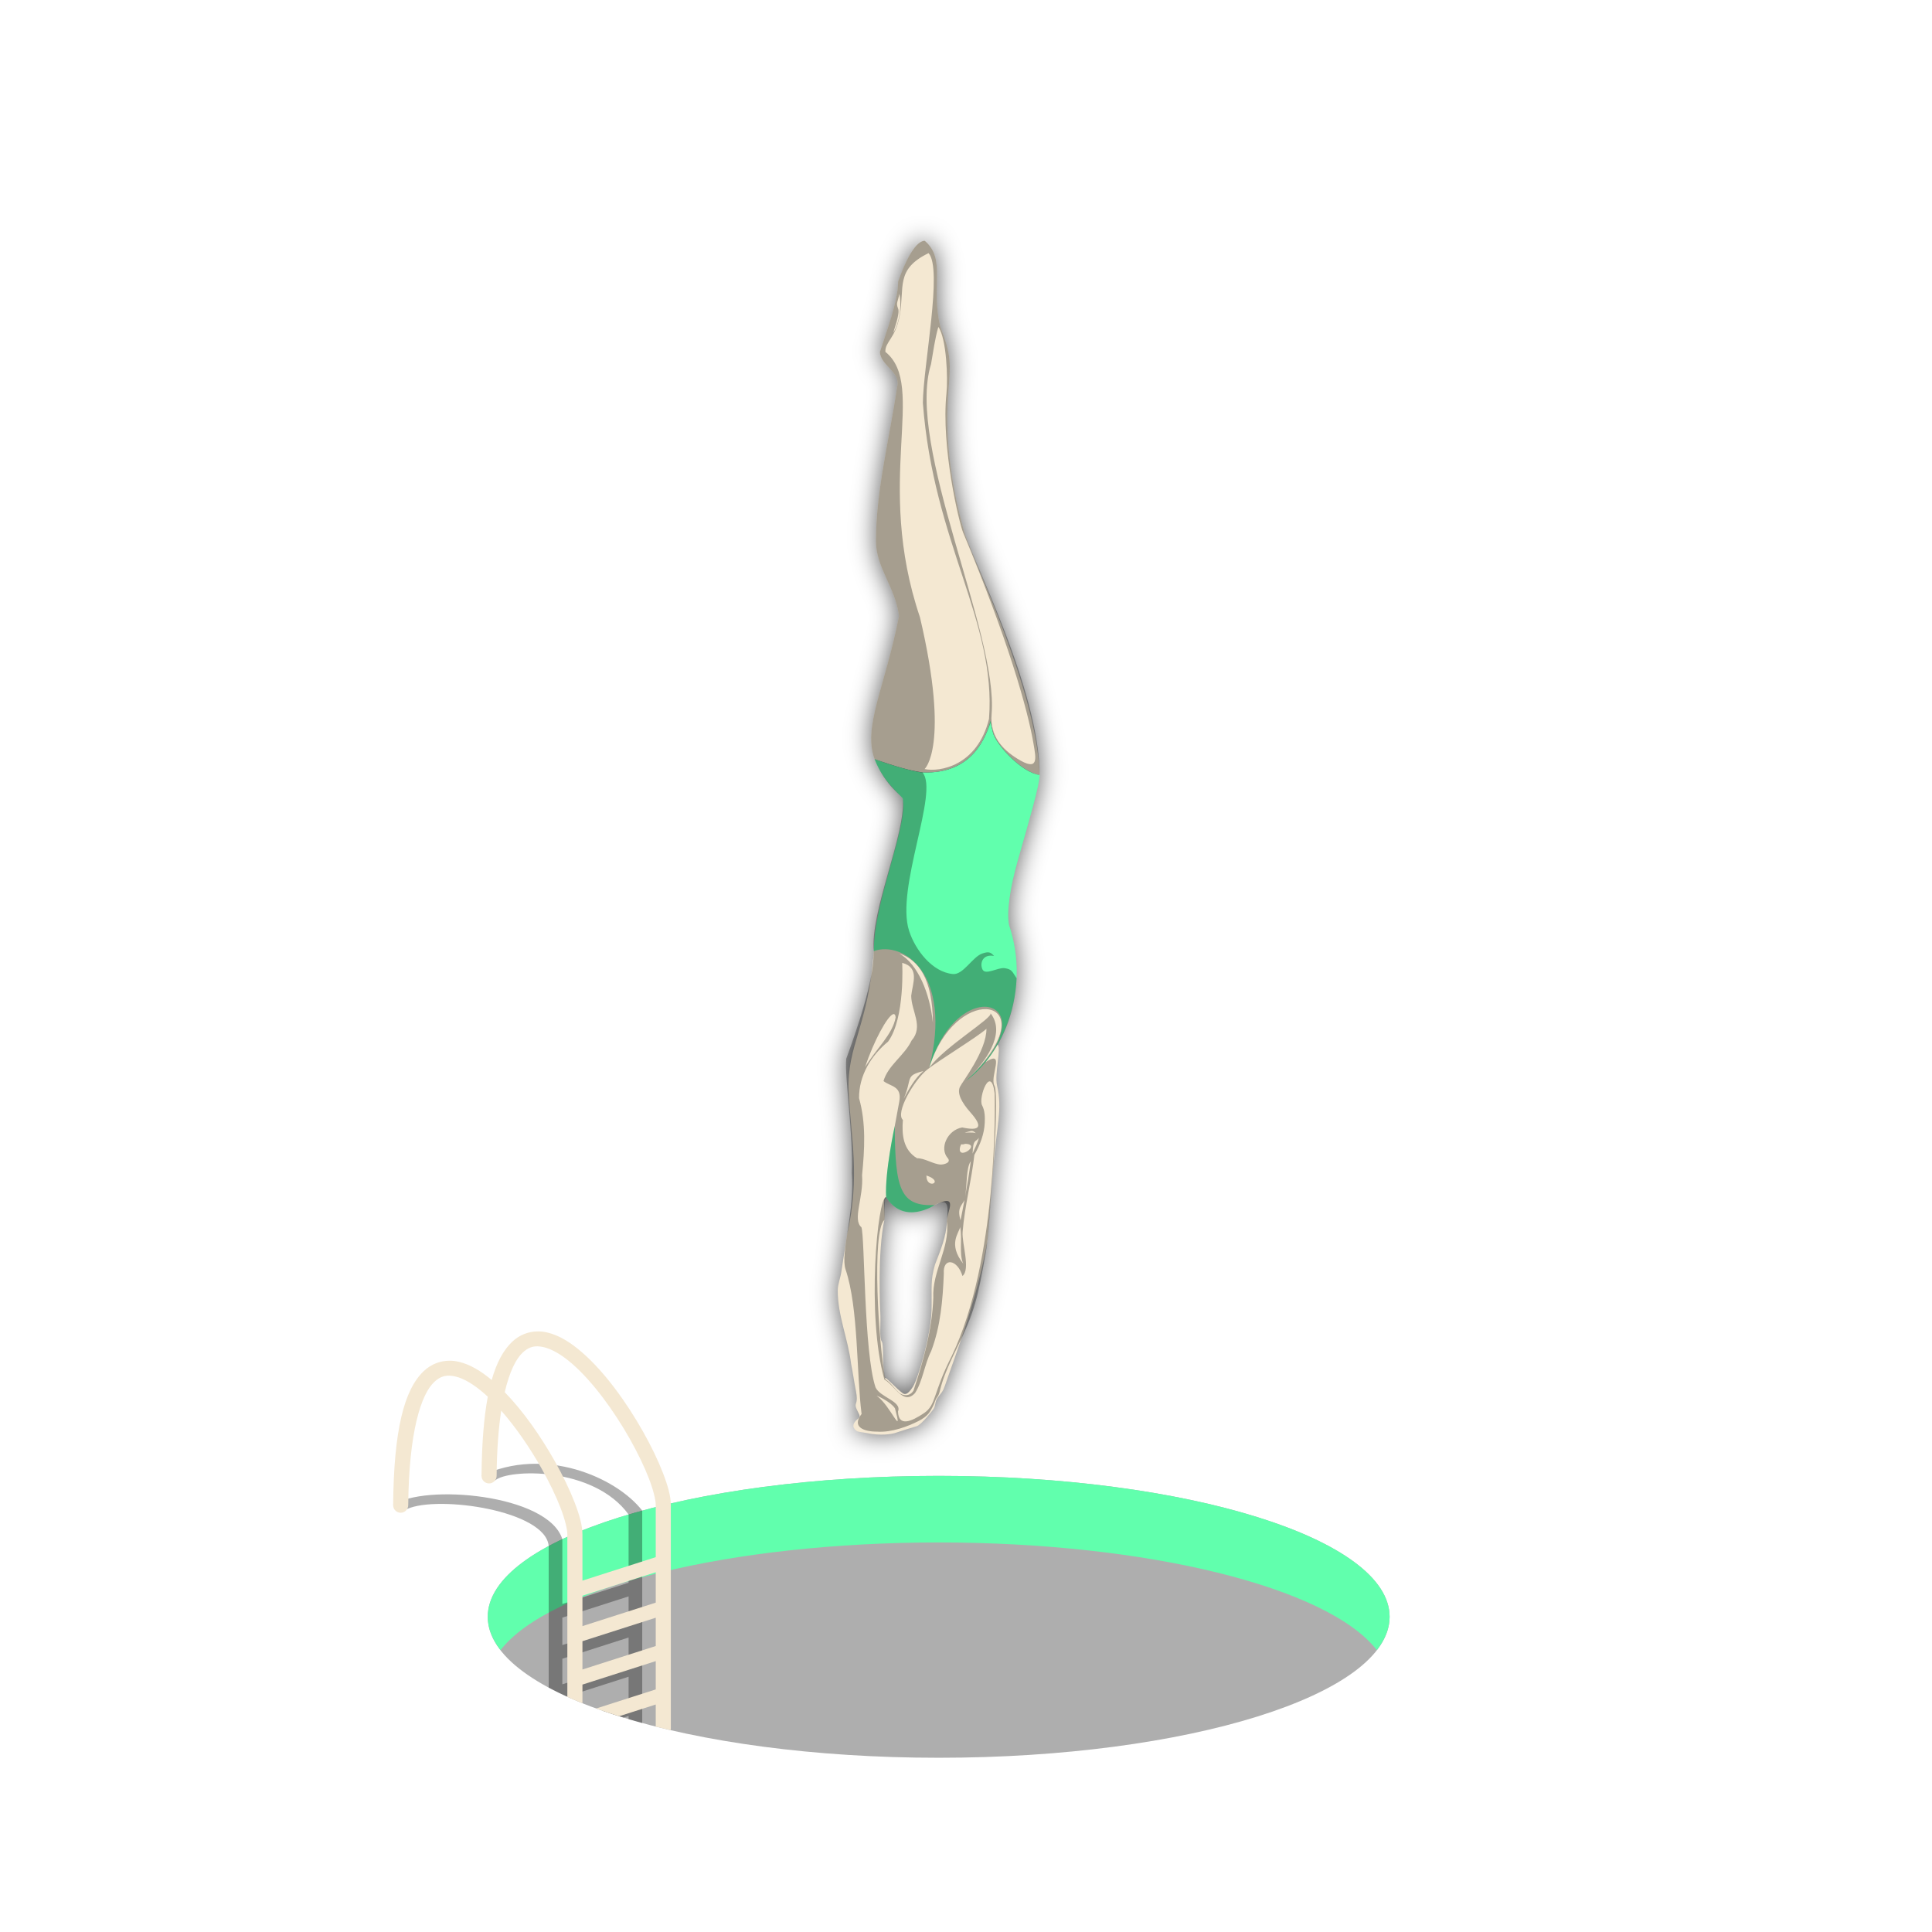
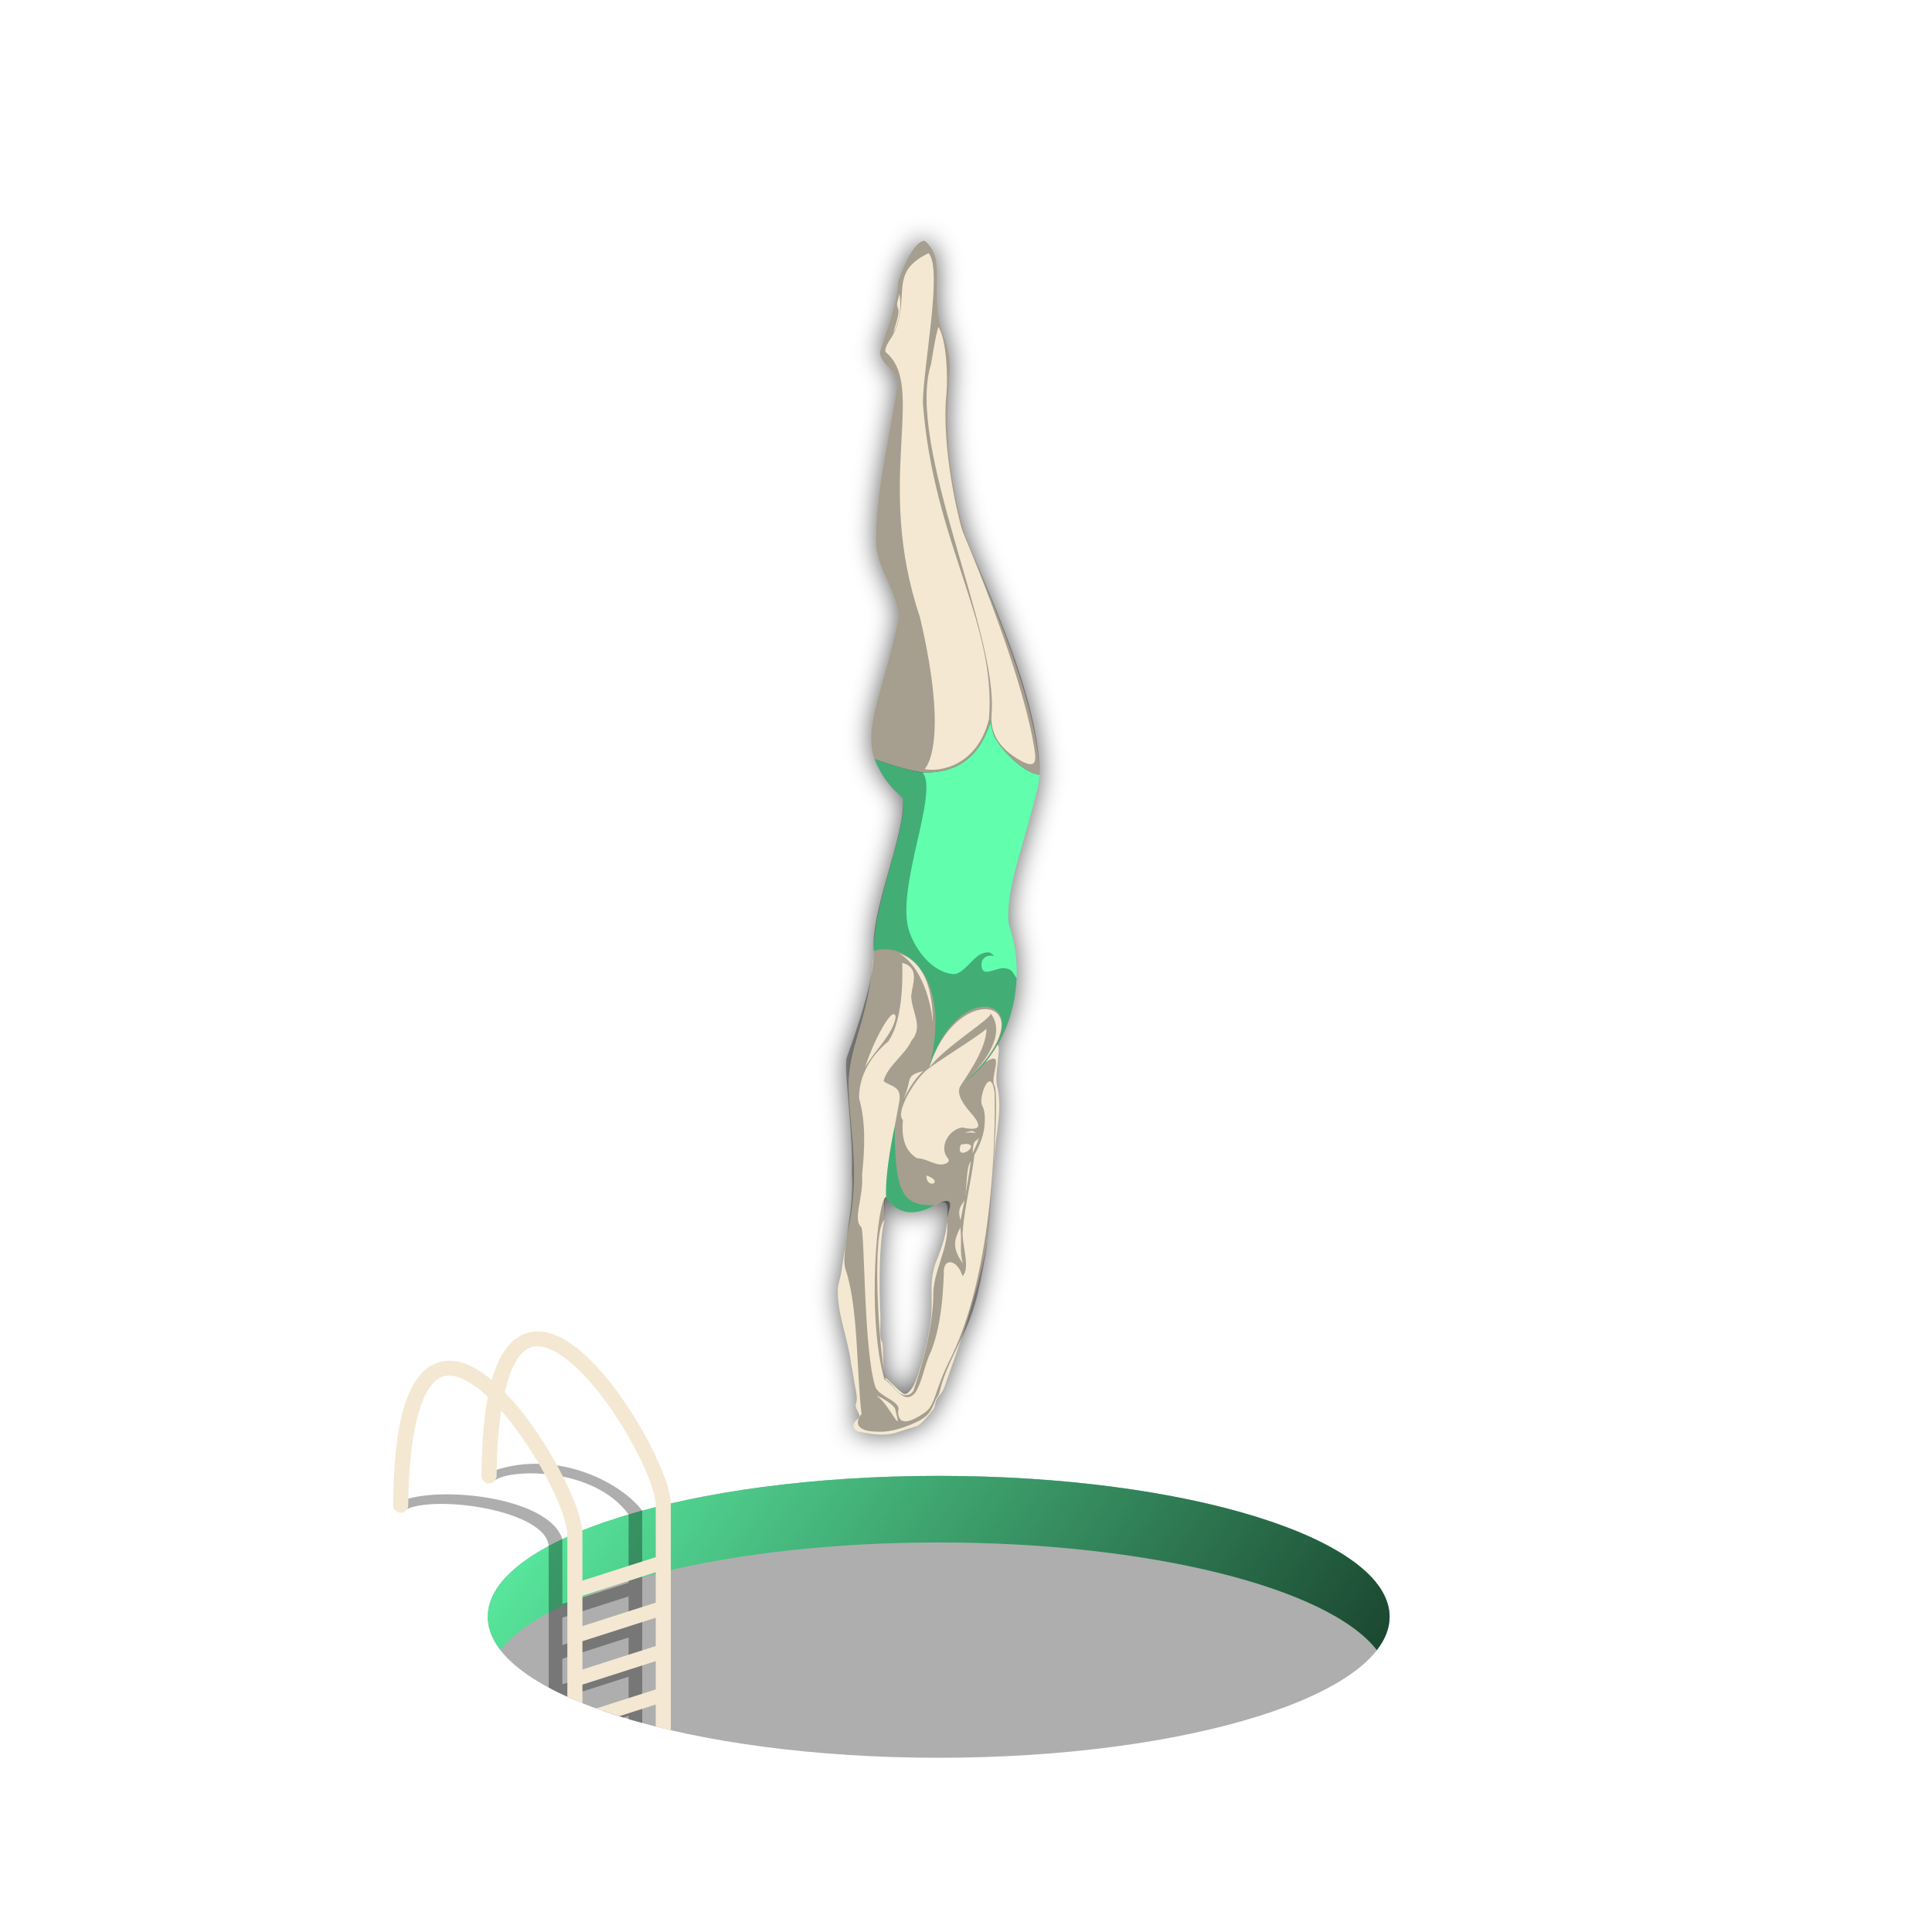
- <svg xmlns="http://www.w3.org/2000/svg" width="2048" height="2048" viewBox="0 0 541.867 541.867" version="1.1" id="svg1" xml:space="preserve">
+ <svg xmlns="http://www.w3.org/2000/svg" xmlns:xlink="http://www.w3.org/1999/xlink" width="2048" height="2048" viewBox="0 0 541.867 541.867" version="1.1" id="svg1" xml:space="preserve">
  <defs id="defs1">
+     <linearGradient id="linearGradient46">
+       <stop style="stop-color:#000000;stop-opacity:1;" offset="0" id="stop45" />
+       <stop style="stop-color:#000000;stop-opacity:0;" offset="0.606" id="stop47" />
+       <stop style="stop-color:#000000;stop-opacity:0;" offset="1" id="stop46" />
+     </linearGradient>
    <rect x="184.687" y="255.234" width="1678.626" height="1168.16" id="rect17" />
    <rect x="-1357.645" y="-319.612" width="2795.595" height="407.012" id="rect75" />
    <rect x="2545.584" y="-107.48" width="1077.631" height="933.381" id="rect74" />
    <rect x="184.687" y="255.234" width="1678.626" height="1168.16" id="rect19" />
    <filter style="color-interpolation-filters:sRGB" id="filter59" x="-0.145" y="-0.025" width="1.29" height="1.049">
      <feGaussianBlur stdDeviation="2.908" id="feGaussianBlur59" />
    </filter>
+     <linearGradient xlink:href="#linearGradient46" id="linearGradient45" gradientUnits="userSpaceOnUse" x1="541.866" y1="92.527" x2="18.044" y2="-271.974" />
  </defs>
  <g id="g85" style="display:inline" transform="translate(-7.662555,18.66492)">
    <g id="g84" style="display:inline">
      <path id="ellipse83" style="display:inline;fill:#000000;fill-opacity:0.32;stroke:none;stroke-width:8.015;stroke-linecap:round;stroke-linejoin:round;stroke-dasharray:none;stroke-opacity:1" d="M 397.407,434.804 A 126.473,39.532 0 0 1 270.933,474.336 126.473,39.532 0 0 1 144.46,434.804 126.473,39.532 0 0 1 270.933,395.272 126.473,39.532 0 0 1 397.407,434.804 Z" />
      <path id="path37" style="display:inline;fill:#61ffad;fill-opacity:1;stroke:none;stroke-width:0.792;stroke-linecap:round;stroke-linejoin:round;stroke-dasharray:none;stroke-opacity:1" d="m 270.933,395.272 a 126.473,39.532 0 0 0 -126.473,39.532 126.473,39.532 0 0 0 3.579,9.337 126.473,39.532 0 0 1 122.894,-30.195 126.473,39.532 0 0 1 122.894,30.195 126.473,39.532 0 0 0 3.579,-9.337 126.473,39.532 0 0 0 -126.473,-39.532 z" />
    </g>
+     <path id="path44" style="font-size:362.757px;line-height:0;font-family:'Rushford Clean';-inkscape-font-specification:'Rushford Clean';text-align:center;letter-spacing:0px;word-spacing:0px;text-anchor:middle;display:inline;fill:url(#linearGradient45);fill-opacity:1;stroke:none;stroke-width:4.959;stroke-linecap:square;stroke-linejoin:bevel;stroke-opacity:1" d="m 270.933,37.527 c -78.612,-3.5e-5 -142.34,19.919 -142.34,44.491 1.9e-4,3.541 1.352,7.068 4.028,10.509 15.508,-19.943 72.65,-33.983 138.312,-33.983 65.662,1.21e-4 122.803,14.04 138.312,33.983 2.676,-3.44 4.028,-6.968 4.028,-10.509 6e-5,-24.572 -63.728,-44.491 -142.34,-44.491 z" transform="matrix(0.8885304,0,0,0.8885304,30.20084,361.9282)" />
    <g id="g59" style="display:inline">
      <path id="path47" style="baseline-shift:baseline;display:inline;overflow:visible;opacity:1;vector-effect:none;fill-opacity:0.32;stroke-linejoin:bevel;enable-background:accumulate;stop-color:#000000;stop-opacity:1;fill:#000000" d="m 142.713,395.252 3.8,1.303 c 3.598,-3.213 27.541,-4.052 37.451,9.547 v 5.936 13.211 l -18.583,5.95 v -11.726 -6.447 c -3.956,-12.652 -38.942,-15.599 -47.459,-9.55 l 3.947,1.08 c 8.648,-3.903 38.87,0.437 39.684,10.401 v 4.516 35.177 c 1.59,0.856 3.281,1.693 5.072,2.509 l 17.338,-5.552 v 7.175 l -7.356,2.355 c 1.9,0.665 3.872,1.31 5.912,1.933 h 5.1e-4 l 1.443,-0.462 v 0.897 c 1.252,0.37 2.527,0.733 3.826,1.087 v -52.554 -7.024 c -7.338,-9.42 -27.494,-18.13 -45.077,-9.763 z m 41.251,33.824 v 7.703 l -18.583,5.951 v -7.704 z m 0,11.53 v 7.175 l -18.583,5.95 v -7.175 z" />
      <path id="path15" style="baseline-shift:baseline;display:inline;overflow:visible;opacity:1;vector-effect:none;fill:#f4e8d2;stroke-linecap:round;stroke-linejoin:bevel;enable-background:accumulate;stop-color:#000000;stop-opacity:1" d="m 158.533,354.752 c 0.858,-0.002 1.717,0.096 2.564,0.291 3.387,0.778 6.65,2.844 9.836,5.612 6.373,5.535 12.467,14.025 17.076,22.191 2.304,4.083 4.225,8.08 5.59,11.608 1.364,3.528 2.211,6.511 2.211,9 v 62.653 a 2.117,2.117 0 0 1 -0.057,0.487 c -1.415,-0.327 -2.807,-0.664 -4.176,-1.009 v -6.185 l -10.279,3.291 c -2.227,-0.699 -4.372,-1.424 -6.429,-2.175 l 16.709,-5.35 v -7.938 l -20.558,6.583 v 5.231 c -1.464,-0.589 -2.876,-1.191 -4.234,-1.807 v -45.557 c 0,-1.398 -0.657,-4.193 -1.926,-7.474 -1.269,-3.282 -3.11,-7.125 -5.328,-11.055 -3.186,-5.646 -7.17,-11.479 -11.292,-16.168 -0.751,4.91 -1.227,10.965 -1.293,18.311 a 2.117,2.117 0 0 1 -2.135,2.098 2.117,2.117 0 0 1 -2.098,-2.137 c 0.083,-9.121 0.671,-16.416 1.761,-22.181 -0.369,-0.345 -0.738,-0.678 -1.106,-0.997 -2.874,-2.497 -5.685,-4.149 -8.009,-4.683 -2.325,-0.534 -4.069,-0.193 -5.912,1.547 -3.686,3.48 -7.103,13.93 -7.291,34.576 a 2.117,2.117 0 0 1 -2.137,2.098 2.117,2.117 0 0 1 -2.095,-2.135 c 0.191,-21.059 3.07,-32.381 8.617,-37.617 2.08,-1.963 4.628,-2.878 7.201,-2.885 0.858,-0.002 1.72,0.096 2.566,0.291 3.182,0.731 6.254,2.598 9.257,5.116 1.406,-4.966 3.33,-8.445 5.769,-10.748 2.08,-1.963 4.629,-2.876 7.202,-2.883 z m -0.028,4.188 c -1.558,-0.048 -2.885,0.47 -4.267,1.775 -1.868,1.764 -3.668,5.318 -5.013,11.084 5.233,5.367 10.133,12.432 13.992,19.27 2.304,4.083 4.227,8.08 5.592,11.608 1.364,3.528 2.211,6.513 2.211,9.002 v 12.973 l 20.558,-6.583 v -14.615 c 0,-1.398 -0.656,-4.191 -1.925,-7.472 -1.269,-3.282 -3.113,-7.125 -5.33,-11.055 -4.435,-7.859 -10.415,-16.083 -16.164,-21.076 -2.874,-2.497 -5.683,-4.148 -8.008,-4.682 -0.581,-0.134 -1.126,-0.212 -1.645,-0.228 z m 33.073,63.361 -20.558,6.583 v 8.522 l 20.558,-6.583 z m 0,12.756 -20.558,6.583 v 7.938 l 20.558,-6.583 z" />
    </g>
    <g id="g6" transform="matrix(1.177369,0,0,1.177369,626.0839,36.23284)" style="display:inline;opacity:1">
      <path id="path3" style="display:inline;opacity:1;mix-blend-mode:normal;fill:#000000;fill-opacity:0.64;filter:url(#filter59)" d="m -304.962,10.729 c -0.166,0.002 -0.347,0.032 -0.54,0.098 -1.4e-4,4.8e-5 -3e-4,-4.9e-5 -4.4e-4,0 -0.194,0.067 -0.401,0.17 -0.62,0.318 -0.659,0.444 -1.432,1.292 -2.302,2.766 -7e-5,1.18e-4 7e-5,3.21e-4 0,4.39e-4 -0.87,1.474 -1.836,3.574 -2.881,6.523 -6e-5,1.53e-4 5e-5,2.86e-4 0,4.39e-4 -10e-4,0.593 -0.048,1.228 -0.132,1.895 -2e-5,1.53e-4 2e-5,2.85e-4 0,4.39e-4 -0.083,0.667 -0.203,1.366 -0.351,2.086 -3e-5,1.48e-4 3e-5,2.92e-4 0,4.39e-4 -0.296,1.439 -0.705,2.961 -1.157,4.477 -4e-5,1.4e-4 5e-5,3e-4 0,4.39e-4 -0.222,0.744 -0.427,1.308 -0.663,2.038 -0.724,2.247 -1.5,4.557 -2.039,6.271 0.074,2.047 2.048,3.416 3.272,5.02 0.122,0.16 0.237,0.323 0.342,0.489 0.157,0.249 0.291,0.505 0.394,0.772 0.068,0.178 0.122,0.36 0.16,0.548 3e-5,1.4e-4 -3e-5,2.99e-4 0,4.39e-4 0.093,0.47 0.082,0.974 -0.076,1.528 -1.383,9.346 -3.522,18.489 -4.507,27.62 -10e-6,1.43e-4 2e-5,2.96e-4 0,4.39e-4 -0.328,3.044 -0.529,6.086 -0.53,9.134 -6.5e-4,1.376 0.248,2.669 0.606,3.934 0.05,0.178 0.077,0.361 0.133,0.538 0.898,2.864 2.43,5.568 3.537,8.568 0.088,0.238 0.151,0.492 0.233,0.734 0.434,1.283 0.801,2.611 0.976,4.045 -1.649,8.444 -3.817,15.039 -5.216,20.485 -0.699,2.723 -1.206,5.158 -1.359,7.394 -0.153,2.236 0.048,4.271 0.763,6.195 2.049,5.189 5.006,7.622 6.209,8.795 0.282,0.291 0.469,0.504 0.523,0.637 0.009,0.026 0.014,0.05 0.016,0.073 v 4.4e-4 c 0.631,8.488 -7.869,26.883 -6.929,36.216 v 4.4e-4 c -0.011,0.114 -0.02,0.236 -0.026,0.368 -0.134,1.848 -0.311,3.552 -0.521,5.136 -0.655,3.678 -2.212,9.736 -6.023,20.174 -0.412,4.197 1.713,18.087 1.328,27.162 0.409,5.167 -0.472,10.427 -1.132,14.769 -3e-4,0.001 -5.8e-4,0.003 -8.8e-4,0.004 0,0 -0.534,3.544 -1.371,8.867 -0.254,1.616 -0.836,2.883 -0.844,4.365 -0.032,5.916 2.468,11.585 3.18,17.462 0.441,2.196 0.672,4.019 1.176,6.615 0.503,2.596 -0.197,2.778 -0.084,3.46 0.169,1.016 1.031,1.99 0.93,2.497 -0.083,0.417 -0.546,0.622 -0.819,0.933 -0.889,0.926 -0.91,1.724 0.107,2.505 0.451,0.272 1.587,0.331 2.381,0.497 3.514,0.734 5.97,0.217 6.668,0.033 1.736,-0.572 4.03,-1.31 5.232,-1.642 1.202,-0.332 3.934,-3.969 3.992,-4.05 0.538,-0.746 0.401,-1.588 0.806,-2.382 0.405,-0.794 1.207,-1.416 1.625,-2.382 0.419,-0.966 0.823,-2.282 1.235,-3.424 1.02,-2.845 2.024,-5.684 2.984,-8.538 3.436,-7.303 4.115,-10.965 5.796,-20.256 0.158,-0.842 0.299,-1.881 0.429,-3.05 5e-5,-2.8e-4 3.9e-4,-6e-4 4.4e-4,-8.8e-4 4e-5,-5.6e-4 -4e-5,-0.001 0,-0.002 0.843,-10.889 1.14,-14.557 1.398,-17.588 4e-5,-4.8e-4 -3e-5,-8.3e-4 0,-0.001 5e-5,-5.7e-4 -5e-5,-7.4e-4 0,-0.001 0.86,-10.096 2.208,-13.817 0.931,-19.421 -0.687,-3.014 1.08,-9.092 0.112,-9.799 2.413,-4.153 4.23,-9.442 4.527,-15.828 l -4.4e-4,-4.4e-4 c 0.186,-4.07 -0.334,-8.361 -1.796,-12.696 -0.576,-3.04 0.145,-8.529 2.123,-15.492 2.685,-9.453 5.157,-17.787 5.157,-20.254 0.013,-20.011 -15.937,-51.086 -17.942,-57.87 -0.014,-0.046 -0.026,-0.091 -0.039,-0.135 -1.268,-4.507 -3.382,-12.927 -3.898,-22.681 -10e-6,-1.41e-4 1e-5,-2.97e-4 0,-4.39e-4 -0.002,-0.034 0.003,-0.072 0.001,-0.106 -0.167,-3.22 -0.165,-6.581 0.105,-9.998 0.145,-1.835 0.269,-3.315 0.331,-4.613 0.062,-1.298 0.062,-2.413 -0.04,-3.517 -1e-5,-1.42e-4 2e-5,-2.96e-4 0,-4.39e-4 -0.102,-1.104 -0.306,-2.196 -0.651,-3.448 -4e-5,-1.12e-4 3e-5,-3.27e-4 0,-4.39e-4 -0.346,-1.252 -0.834,-2.664 -1.504,-4.408 -4e-5,-1.47e-4 3e-5,-2.91e-4 0,-4.39e-4 -1.502,-5.97 -0.539,-10.719 -0.881,-14.537 -0.034,-0.382 -0.082,-0.754 -0.146,-1.117 -0.128,-0.727 -0.324,-1.418 -0.617,-2.075 -0.146,-0.328 -0.318,-0.648 -0.517,-0.96 -6e-5,-9.6e-5 6e-5,-3.43e-4 0,-4.39e-4 -0.199,-0.312 -0.426,-0.615 -0.685,-0.911 -0.259,-0.296 -0.55,-0.584 -0.877,-0.864 z m 16.213,117.006 c 0.037,0.154 0.088,0.315 0.149,0.483 0.061,0.166 0.133,0.34 0.215,0.518 0.034,0.073 0.088,0.155 0.125,0.229 0.144,0.287 0.293,0.578 0.484,0.886 0.003,0.004 0.006,0.009 0.009,0.013 0.002,0.004 0.004,0.007 0.006,0.011 -0.005,-0.008 -0.01,-0.016 -0.015,-0.024 -0.519,-0.811 -0.865,-1.544 -0.974,-2.116 z m -2.358,1.949 c -2.082,3.865 -6.14,7.982 -14.32,7.694 0.598,0.019 1.125,-0.035 1.679,-0.061 0.406,-0.019 0.848,-0.003 1.231,-0.045 0.545,-0.059 1.023,-0.18 1.523,-0.281 0.342,-0.069 0.718,-0.107 1.041,-0.194 0.233,-0.063 0.451,-0.138 0.673,-0.21 0.153,-0.049 0.314,-0.092 0.463,-0.145 0.259,-0.093 0.503,-0.198 0.749,-0.302 0.1,-0.043 0.208,-0.079 0.306,-0.123 0.292,-0.132 0.57,-0.275 0.843,-0.421 0.042,-0.022 0.087,-0.042 0.129,-0.065 7.6e-4,-4.2e-4 10e-4,-8.9e-4 0.002,-0.001 0.267,-0.147 0.521,-0.304 0.769,-0.464 0.041,-0.026 0.086,-0.05 0.126,-0.076 4.6e-4,-3e-4 8.7e-4,-5.7e-4 10e-4,-8.7e-4 0.393,-0.259 0.733,-0.548 1.081,-0.832 0.16,-0.131 0.345,-0.248 0.496,-0.383 8e-5,-7e-5 3.6e-4,7e-5 4.4e-4,0 0.477,-0.427 0.909,-0.874 1.301,-1.33 0.393,-0.457 0.745,-0.923 1.062,-1.388 1.2e-4,-1.7e-4 3.2e-4,-2.6e-4 4.4e-4,-4.4e-4 0.021,-0.031 0.035,-0.06 0.056,-0.091 0.289,-0.431 0.555,-0.861 0.789,-1.28 z m -23.067,108.845 c 1.5e-4,-5e-5 2.9e-4,5e-5 4.4e-4,0 0.264,0.426 0.541,0.806 0.826,1.145 0.091,0.108 0.185,0.205 0.278,0.305 0.053,0.057 0.105,0.12 0.159,0.175 0.05,0.05 0.101,0.093 0.151,0.141 0.099,0.095 0.197,0.191 0.298,0.277 6.1e-4,5.2e-4 10e-4,0.001 0.002,0.002 0.149,0.128 0.301,0.247 0.453,0.357 0.11,0.08 0.221,0.149 0.333,0.22 0.046,0.029 0.091,0.063 0.137,0.09 0.088,0.053 0.177,0.097 0.266,0.145 0.069,0.037 0.138,0.079 0.208,0.113 0.284,0.139 0.572,0.25 0.859,0.341 0.033,0.011 0.066,0.024 0.099,0.034 0.103,0.031 0.207,0.055 0.31,0.08 0.058,0.014 0.115,0.032 0.172,0.044 0.166,0.036 0.331,0.048 0.496,0.071 0.156,0.022 0.312,0.055 0.467,0.066 0.168,0.012 0.331,0.005 0.497,0.005 0.148,6.8e-4 0.299,0.011 0.445,0.004 0.17,-0.009 0.333,-0.034 0.499,-0.053 0.135,-0.015 0.274,-0.022 0.406,-0.043 0.14,-0.022 0.271,-0.055 0.407,-0.083 0.153,-0.031 0.31,-0.057 0.457,-0.094 0.133,-0.034 0.255,-0.074 0.383,-0.111 0.134,-0.039 0.274,-0.075 0.402,-0.118 0.278,-0.092 0.492,-0.194 0.734,-0.294 0.202,-0.083 0.434,-0.162 0.606,-0.244 0.222,-0.104 0.358,-0.184 0.524,-0.273 0.119,-0.064 0.277,-0.14 0.365,-0.19 0.212,-0.123 0.33,-0.201 0.33,-0.201 0.401,-0.202 0.76,-0.369 1.083,-0.505 2.355,-0.84 2.035,1.443 1.869,3.847 -0.021,0.163 -0.032,0.319 -0.029,0.464 -3e-4,0.005 -5.8e-4,0.011 -8.8e-4,0.016 -0.002,0.031 -0.003,0.063 -0.005,0.094 3.9e-4,0.003 9.4e-4,0.006 0.001,0.01 -0.148,3.669 -1.557,6.894 -2.842,10.26 -1.112,3.85 -0.724,5.14 -0.813,10.781 -0.043,2.733 -0.781,6.612 -1.674,10.134 -0.351,1.392 -0.781,2.73 -1.187,4.094 -0.596,1.862 -1.171,3.44 -1.588,4.098 -1.358,2.141 -2.027,1.759 -2.396,1.548 -1.488,-1.042 -3.575,-3.497 -4.225,-3.686 -0.115,-0.593 -0.229,-1.279 -0.341,-2.042 -0.294,-3.081 0.011,-5.949 -0.471,-6.644 -0.007,-0.011 -0.014,-0.024 -0.021,-0.035 -0.127,-1.326 -0.197,-2.648 -0.302,-4.093 0.018,-0.765 0.049,-1.564 0.018,-2.203 -0.061,-1.173 -0.721,-14.961 0.938,-22.569 v -4.4e-4 h 4.4e-4 c 0.298,-1.706 -0.332,-4.792 0.416,-5.478 z" transform="translate(2.4314368e-6)" />
      <path id="path56" style="display:inline;opacity:1;fill:#f4e8d2;fill-opacity:1" d="m -304.962,10.729 c -1.331,0.013 -3.557,1.841 -6.343,9.706 -0.012,4.741 -2.915,12.228 -4.342,16.769 0.118,3.276 5.102,4.815 4.091,8.357 -1.843,12.462 -5.031,24.562 -5.037,36.755 -0.003,6.274 4.652,11 5.485,17.82 -3.298,16.888 -8.675,26.379 -5.812,34.073 5.628,1.935 7.903,2.623 11.421,3.169 12.566,0.432 15.2,-9.507 16.254,-11.856 0,0 0.029,0.288 0.497,2.215 0.793,3.266 7.142,9.876 11.146,10.236 -0.567,-20.147 -16.153,-51.508 -17.981,-58.005 -1.691,-6.01 -4.885,-18.974 -3.792,-32.785 0.581,-7.338 0.817,-9.013 -1.864,-15.987 -2.403,-9.552 1.505,-15.98 -3.722,-20.466 z m -8.186,168.167 c -1.317,-0.073 -2.656,0.251 -3.953,1.034 -1.218,17.751 -6.463,22.42 -5.99,33.353 0.474,10.933 2.829,20.268 -0.387,34.26 0,0 -0.534,3.544 -1.371,8.867 -0.254,1.616 -0.836,2.884 -0.844,4.366 -0.032,5.916 2.468,11.586 3.18,17.462 0.441,2.196 0.673,4.019 1.176,6.615 0.503,2.596 -0.197,2.778 -0.084,3.46 0.169,1.016 1.031,1.99 0.93,2.497 -0.083,0.417 -0.546,0.622 -0.819,0.933 -0.889,0.926 -0.91,1.723 0.107,2.505 0.451,0.272 1.587,0.332 2.381,0.498 3.514,0.734 5.97,0.217 6.667,0.032 1.736,-0.572 4.03,-1.31 5.232,-1.642 1.202,-0.332 3.934,-3.969 3.993,-4.05 0.538,-0.746 0.401,-1.588 0.806,-2.382 0.405,-0.794 1.207,-1.416 1.625,-2.382 0.419,-0.966 0.823,-2.283 1.235,-3.424 3.711,-10.348 7.199,-20.621 9.209,-31.845 0.843,-10.892 1.14,-14.56 1.398,-17.591 0.86,-10.097 2.209,-13.817 0.931,-19.422 -0.687,-3.015 1.08,-9.094 0.112,-9.8 -0.346,-0.015 4.235,-9.144 -1.557,-9.672 -8.437,-0.768 -12.597,8.533 -14.065,12.853 3.72,-14.133 -2.8,-26.133 -9.914,-26.528 z m 10.545,61.544 c 5.942,-2.996 2.883,1.623 2.922,3.806 -0.122,3.719 -1.547,6.977 -2.847,10.38 -1.112,3.85 -0.724,5.14 -0.813,10.781 -0.089,5.64 -3.092,16.186 -4.449,18.326 -1.358,2.141 -2.027,1.759 -2.397,1.548 -1.527,-1.069 -3.686,-3.627 -4.273,-3.696 -0.758,-3.753 -0.177,-7.829 -0.764,-8.677 -0.588,-0.847 -0.203,-4.221 -0.305,-6.331 -0.061,-1.173 -0.72,-14.962 0.938,-22.57 0.237,-1.719 -0.516,-5.166 0.417,-5.479 0.097,-0.042 5.908,4.766 11.571,1.911 z" transform="translate(2.4314368e-6)" />
      <path id="path58" style="display:inline;opacity:1;fill:#61ffad;fill-opacity:1;stroke:none;stroke-width:2.117;stroke-linecap:round;stroke-linejoin:bevel" d="m -289.3,125.041 c -1.073,3.914 -4.275,12.791 -16.199,12.335 -2.212,-0.085 -9.213,-2.299 -11.42,-3.168 2.242,5.833 6.765,8.931 6.748,9.506 1.115,6.873 -6.967,24.488 -6.929,36.217 7.027,-2.498 18.833,5.472 13.211,27.771 7.221,-23.642 29.555,-15.326 8.672,3.201 8.354,-5.901 15.712,-21.254 10.336,-37.184 -0.576,-3.04 0.145,-8.53 2.123,-15.493 2.685,-9.453 5.157,-17.787 5.157,-20.254 -4.237,-0.61 -10.609,-7.406 -11.147,-10.236 -0.092,-0.483 -0.333,-1.079 -0.551,-2.695 z m -22.812,96.575 c 0,0 -2.38,10.821 -2.062,16.913 4.239,6.836 11.571,1.911 11.571,1.911 -8.153,0.358 -9.436,-3.733 -9.509,-18.825 z" transform="translate(2.4314368e-6)" />
      <path id="path57" style="display:inline;opacity:1;fill:#000000;fill-opacity:0.32" d="m -304.962,10.729 c -1.331,0.013 -3.557,1.84 -6.343,9.705 -0.012,4.741 -2.914,12.229 -4.341,16.769 0.118,3.276 5.101,4.815 4.091,8.357 -1.843,12.462 -5.031,24.562 -5.037,36.756 -0.003,6.274 4.651,10.999 5.484,17.819 -3.298,16.888 -8.675,26.379 -5.812,34.073 -1.6e-4,-6e-5 -2.9e-4,5e-5 -4.4e-4,0 2.609,6.607 6.691,8.746 6.748,9.506 0.631,8.488 -7.869,26.884 -6.929,36.217 -0.195,1.979 0.539,6.205 -6.571,25.678 -0.412,4.197 1.713,18.087 1.328,27.162 0.745,9.407 -2.79,19.127 -1.472,23.04 3.087,9.166 2.576,24.85 3.805,34.39 -2.384,3.05 0.386,4.215 3.708,4.213 3.501,0.241 7.368,-1.281 9.778,-2.49 2.41,-1.209 2.863,-2.357 3.412,-3.365 0.549,-1.008 0.639,-1.759 1.025,-2.249 1.276,-1.62 -0.135,-1.855 4.801,-11.859 4.328,-8.771 4.97,-12.209 6.804,-22.344 0.748,-3.993 1.135,-12.41 1.62,-18.132 0.917,-10.414 1.171,-20.818 0.525,-21.931 -1.275,-2.196 2.752,-8.842 -2.158,-5.648 -0.003,0.003 -0.006,0.007 -0.009,0.011 3.742,-4.53 7.013,-11.228 7.42,-19.99 -1.018,-1.499 -1.045,-2.157 -2.839,-2.412 -1.643,-0.233 -4.607,1.792 -5.3,0.285 -0.677,-1.471 0.056,-3.708 2.76,-3.194 -0.817,-0.94 -1.322,-1.077 -2.772,-0.59 -2.375,0.798 -4.537,5.132 -7.031,4.899 -4.868,-0.455 -8.932,-5.655 -10.434,-10.307 -3.273,-10.138 7.223,-33.1 3.202,-37.719 -0.004,-6.5e-4 -0.007,-0.002 -0.011,-0.002 0.004,5.7e-4 0.007,0.001 0.011,0.002 12.566,0.432 15.2,-9.506 16.253,-11.855 0,0 0.029,0.288 0.497,2.215 0.793,3.266 7.142,9.877 11.147,10.236 0.013,-20.147 -16.153,-51.508 -17.981,-58.005 -1.691,-6.01 -4.885,-18.974 -3.792,-32.785 0.581,-7.338 0.817,-9.014 -1.865,-15.987 -2.403,-9.552 1.505,-15.979 -3.722,-20.465 z m 0.905,2.943 c 3.414,3.759 -1.278,26.775 -1.356,35.683 2.507,33.378 17.552,52.095 15.751,75.281 -2.8,11.249 -11.795,12.693 -15.344,11.94 0,0 6.127,-5.384 -1.094,-36.138 -10.997,-32.533 1.791,-55.135 -8.242,-63.246 -0.118,-2.406 2.375,-3.177 3.379,-8.508 1.286,-6.83 -1.111,-11.121 6.905,-15.011 z m -6.961,9.694 c 0.474,1.919 0.381,6.263 -1.425,9.272 0.067,-0.584 1.631,-4.551 1.134,-5.745 -0.572,-1.374 -0.051,-1.591 0.291,-3.527 z m 9.286,7.883 c 1.974,2.76 2.299,12.287 1.935,15.849 -1.313,12.831 3.042,30.913 3.979,33.156 10.637,25.443 15.362,41.966 16.785,50.425 0.549,3.317 1.332,6.685 -3.944,3.383 -3.351,-2.097 -6.515,-5.276 -6.064,-10.552 1.642,-19.231 -20.505,-64.023 -14.429,-83.384 0.525,-2.968 0.911,-5.971 1.739,-8.876 z m -9.253,149.288 c 4.521,1.523 7.907,5.966 7.95,16.463 -0.692,-7.01 -3.549,-13.934 -7.95,-16.463 z m 0.646,2.197 c 4.291,1.166 2.438,4.949 2.148,7.857 0.02,3.643 3.019,7.326 0.089,10.653 -1.665,3.548 -5.648,5.919 -6.689,9.657 1.658,1.342 4.453,1.106 3.75,4.916 l -1.069,5.796 c -4e-5,3.3e-4 3e-5,9.9e-4 0,10e-4 -3.3e-4,0.001 -2.38,10.82 -2.062,16.912 4.239,6.836 11.571,1.911 11.571,1.911 -6.8e-4,3e-5 -10e-4,-3e-5 -0.002,0 6e-4,-9e-5 0.001,-3.4e-4 0.002,-4.3e-4 3.773,-2.084 3.066,1.003 2.917,3.916 0.758,6.344 -3.554,11.835 -3.242,18.203 -0.286,7.54 -2.369,15.117 -4.73,22.104 -1.139,1.742 -3.042,1.005 -3.644,0.292 -1.168,-1.071 -1.785,-2.25 -3.033,-2.979 -1.637,-7.887 -3.312,-35.344 -0.255,-37.967 0.298,-1.707 -0.333,-4.794 0.416,-5.479 -2.061,0.022 -4.719,28.358 -0.403,43.499 2.388,1.248 4.503,6.247 7.296,3.192 1.846,-2.871 2.255,-6.859 3.851,-10 2.238,-5.913 2.758,-12.172 3.006,-18.442 -0.272,-3.945 3.233,-3.47 4.448,0.568 1.98,-1.636 -0.195,-7.778 0.03,-10.526 0.483,-6.083 2.109,-12.2 2.802,-18.341 1.353,-2.362 2.36,-4.981 2.469,-7.643 0.057,-1.382 0.049,-2.848 -0.633,-4.15 -0.962,-1.837 2.113,-9.935 2.989,-2.866 0.069,2.876 0.809,39.55 -10.217,62.575 -4.508,8.835 -3.662,11.637 -6.601,13.607 -2.94,1.971 -6.072,3.374 -6.206,-0.381 1.022,-2.42 -4.25,-3.349 -5.347,-5.75 -2.804,-8.312 -2.543,-35.913 -3.363,-38.142 -2.195,-1.826 0.554,-7.133 0.151,-12.397 0.61,-6.149 0.972,-12.389 -0.718,-18.365 -0.034,-5.372 2.851,-10.127 6.914,-13.456 4.104,-5.625 3.367,-18.775 3.367,-18.775 z m 20.012,11.034 c 4.621,0.189 6.213,6.052 -3.588,15.868 2.753,-2.838 8.59,-9.857 4.62,-14.885 0.529,1.168 -10.766,7.818 -14.594,12.949 3.05,-9.849 9.486,-14.099 13.563,-13.932 z m -22.049,1.173 c 0.265,-0.018 0.435,0.23 0.477,0.796 -0.721,4.092 -4.726,7.556 -7.279,11.854 2.046,-6.213 5.331,-12.197 6.682,-12.627 0.042,-0.013 0.081,-0.021 0.119,-0.024 z m 22.105,3.513 c 0.041,5.245 -5.816,12.723 -6.323,13.846 -0.675,1.496 0.297,3.57 2.507,6.062 3.102,3.498 2.262,4.49 -1.964,3.586 -3.538,0.627 -5.466,4.952 -3.462,7.272 0.998,1.156 -0.998,1.596 -1.653,1.568 -1.756,-0.075 -3.907,-1.572 -5.611,-1.491 -3.335,-1.977 -3.683,-5.624 -3.395,-9.137 -1.88,-1.655 2.657,-9.523 5.853,-12.035 2.858,-2.246 11.805,-7.666 14.046,-9.672 z m -15.035,10.067 c -1.956,1.624 -3.441,4.279 -4.682,6.607 2.137,-4.967 0.245,-5.472 4.682,-6.607 z m 11.575,14.257 c 0.369,0.015 0.634,0.282 0.934,0.526 -0.723,-0.274 -2.549,-0.079 -2.598,-0.128 -2.9e-4,-4.6e-4 -4.4e-4,-0.002 -4.4e-4,-0.002 0.002,-0.008 0.035,-0.019 0.105,-0.037 l 1.285,-0.326 c 0.098,-0.026 0.189,-0.036 0.274,-0.033 z m 1.655,1.601 c -0.213,1.193 -1.027,2.615 -1.489,3.792 0.113,-3.723 0.831,-2.597 1.489,-3.792 z m -3.318,1.468 c 4.19,0.08 -2.066,4.266 -1.133,0.7 0.025,-0.094 0.223,-0.559 0.217,-0.564 0.084,-0.001 0.724,0.056 0.916,-0.136 z m 1.394,4.162 c -0.378,2.824 -0.832,5.635 -1.346,8.432 0.469,-2.799 0.226,-6.935 1.346,-8.432 z m -10.567,3.382 c 4.516,1.534 -0.076,3.508 0,0 z m 9.061,5.871 c -0.302,1.605 -0.599,3.214 -0.936,4.795 -0.853,-2.88 0.215,-3.395 0.936,-4.795 z m -1.032,6.409 c 0.571,2.901 -0.311,6.35 0.737,8.73 -3.721,-4.701 -0.97,-7.325 -0.737,-8.73 z m -19.883,40.175 c 0.125,-0.007 3.453,1.529 4.365,3.03 2.003,7.366 -1.034,-0.666 -4.36,-3.017 -0.007,-0.005 -0.009,-0.01 -0.009,-0.011 5.6e-4,-5.5e-4 0.002,-10e-4 0.004,-10e-4 z" transform="translate(1.0264472e-5)" />
    </g>
  </g>
</svg>
